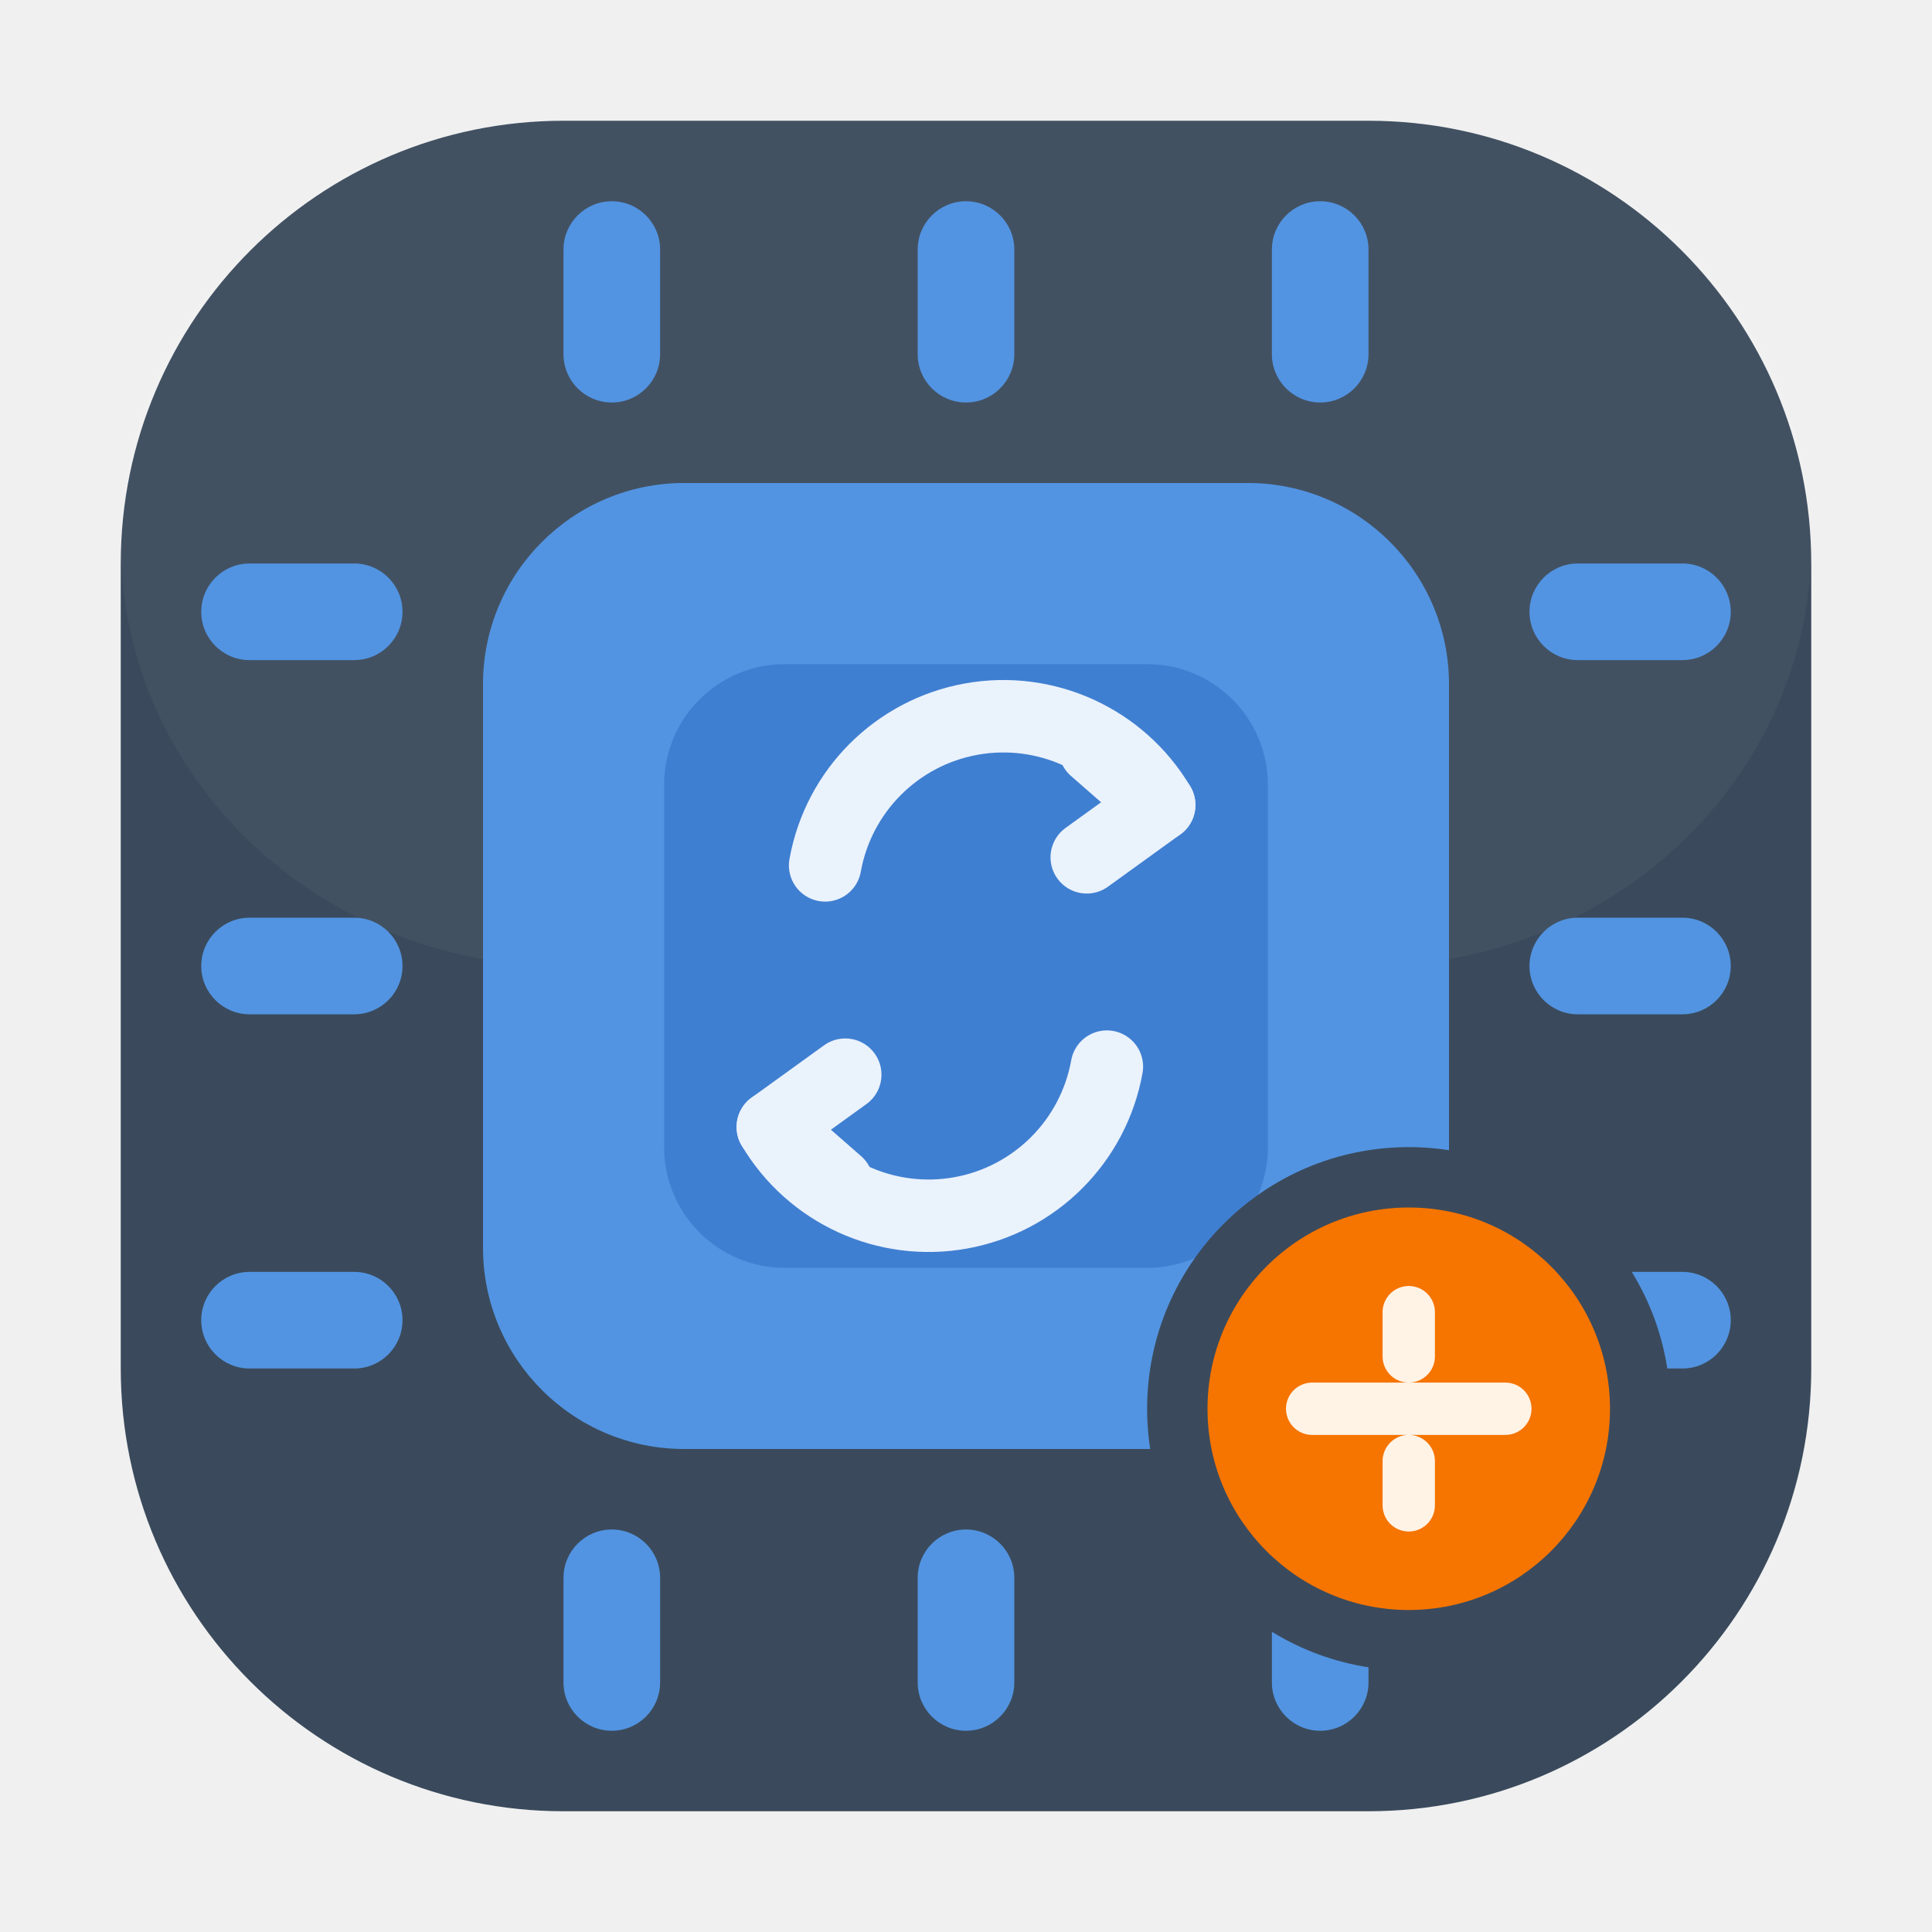
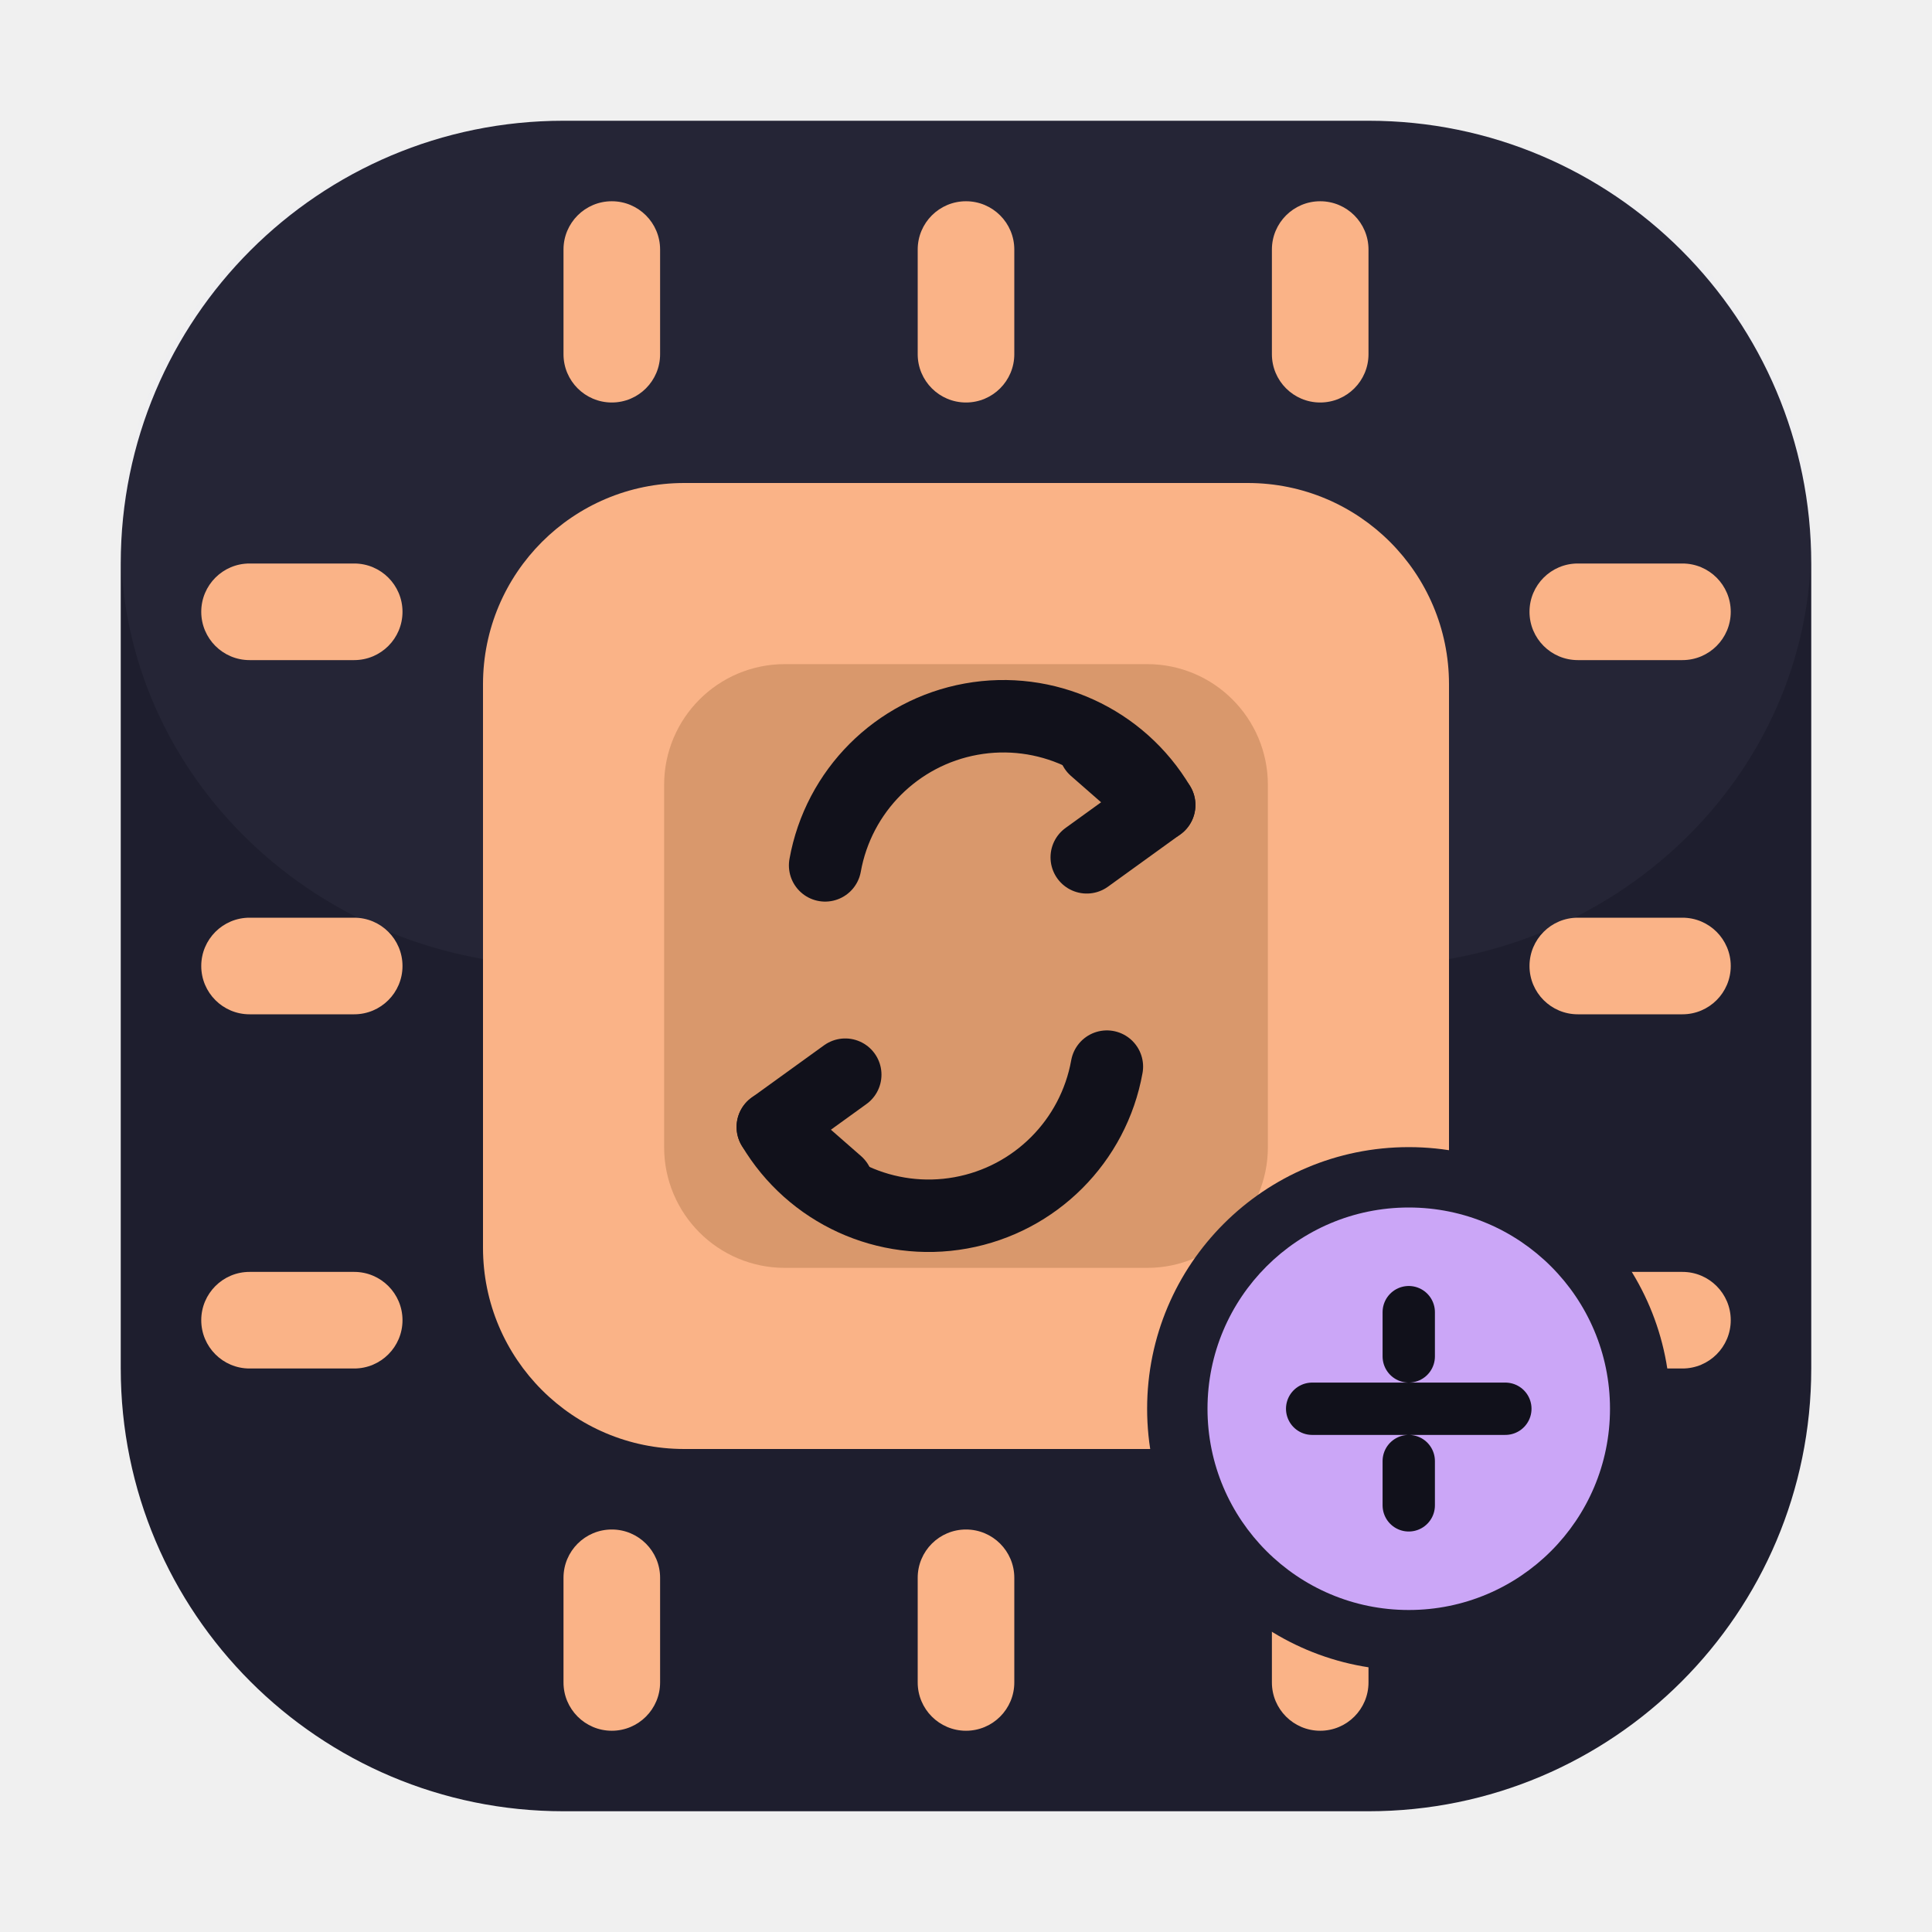
<svg xmlns="http://www.w3.org/2000/svg" viewBox="0 0 48 48" width="48" height="48">
-   <rect x="3" y="3" width="42" height="42" rx="11" fill="#3a4a5c" />
-   <rect x="3" y="3" width="42" height="21" rx="11" fill="#ffffff" opacity="0.04" />
-   <rect x="12" y="12" width="24" height="24" rx="5" fill="#5294e2" />
-   <rect x="16.5" y="16.5" width="15" height="15" rx="3" fill="#3f7fd1" />
-   <rect x="14" y="5" width="2.4" height="5" rx="1.2" fill="#5294e2" />
-   <rect x="22.8" y="5" width="2.4" height="5" rx="1.2" fill="#5294e2" />
-   <rect x="31.6" y="5" width="2.4" height="5" rx="1.2" fill="#5294e2" />
-   <rect x="14" y="38" width="2.4" height="5" rx="1.2" fill="#5294e2" />
-   <rect x="22.8" y="38" width="2.4" height="5" rx="1.2" fill="#5294e2" />
-   <rect x="31.6" y="38" width="2.4" height="5" rx="1.2" fill="#5294e2" />
-   <rect x="5" y="14" width="5" height="2.4" rx="1.2" fill="#5294e2" />
-   <rect x="5" y="22.8" width="5" height="2.4" rx="1.2" fill="#5294e2" />
-   <rect x="5" y="31.6" width="5" height="2.4" rx="1.2" fill="#5294e2" />
-   <rect x="38" y="14" width="5" height="2.4" rx="1.2" fill="#5294e2" />
-   <rect x="38" y="22.8" width="5" height="2.4" rx="1.2" fill="#5294e2" />
-   <rect x="38" y="31.6" width="5" height="2.4" rx="1.2" fill="#5294e2" />
-   <path d="M 20.5 21.5            A 4.5 4.5 0 0 1 28.8 20" fill="none" stroke="#eaf2fc" stroke-width="1.8" stroke-linecap="round" />
-   <path d="M 27.2 18.6 L 28.8 20 L 27 21.3" fill="none" stroke="#eaf2fc" stroke-width="1.8" stroke-linecap="round" stroke-linejoin="round" />
-   <path d="M 27.5 26.5            A 4.5 4.5 0 0 1 19.2 28" fill="none" stroke="#eaf2fc" stroke-width="1.8" stroke-linecap="round" />
-   <path d="M 20.8 29.4 L 19.2 28 L 21 26.7" fill="none" stroke="#eaf2fc" stroke-width="1.8" stroke-linecap="round" stroke-linejoin="round" />
-   <circle cx="35" cy="35" r="6.5" fill="#3a4a5c" />
-   <circle cx="35" cy="35" r="5" fill="#f67400" />
-   <path d="M 32.6 35 L 37.4 35 M 35 32.6 L 35 33.7 M 35 36.3 L 35 37.4" stroke="#fff3e6" stroke-width="1.3" stroke-linecap="round" />
+   <rect x="3" y="3" width="42" height="42" rx="11" fill="#1e1e2e" />
+   <rect x="3" y="3" width="42" height="21" rx="11" fill="#cdd6f4" opacity="0.04" />
+   <rect x="12" y="12" width="24" height="24" rx="5" fill="#fab387" />
+   <rect x="16.5" y="16.5" width="15" height="15" rx="3" fill="#d9986c" />
+   <rect x="14" y="5" width="2.4" height="5" rx="1.2" fill="#fab387" />
+   <rect x="22.8" y="5" width="2.4" height="5" rx="1.2" fill="#fab387" />
+   <rect x="31.6" y="5" width="2.4" height="5" rx="1.2" fill="#fab387" />
+   <rect x="14" y="38" width="2.4" height="5" rx="1.2" fill="#fab387" />
+   <rect x="22.8" y="38" width="2.4" height="5" rx="1.2" fill="#fab387" />
+   <rect x="31.6" y="38" width="2.4" height="5" rx="1.2" fill="#fab387" />
+   <rect x="5" y="14" width="5" height="2.4" rx="1.2" fill="#fab387" />
+   <rect x="5" y="22.8" width="5" height="2.4" rx="1.2" fill="#fab387" />
+   <rect x="5" y="31.6" width="5" height="2.4" rx="1.2" fill="#fab387" />
+   <rect x="38" y="14" width="5" height="2.4" rx="1.2" fill="#fab387" />
+   <rect x="38" y="22.8" width="5" height="2.4" rx="1.2" fill="#fab387" />
+   <rect x="38" y="31.6" width="5" height="2.4" rx="1.2" fill="#fab387" />
+   <path d="M 20.5 21.5            A 4.5 4.5 0 0 1 28.8 20" fill="none" stroke="#11111b" stroke-width="1.8" stroke-linecap="round" />
+   <path d="M 27.2 18.6 L 28.8 20 L 27 21.3" fill="none" stroke="#11111b" stroke-width="1.8" stroke-linecap="round" stroke-linejoin="round" />
+   <path d="M 27.5 26.5            A 4.5 4.5 0 0 1 19.2 28" fill="none" stroke="#11111b" stroke-width="1.8" stroke-linecap="round" />
+   <path d="M 20.8 29.4 L 19.2 28 L 21 26.7" fill="none" stroke="#11111b" stroke-width="1.8" stroke-linecap="round" stroke-linejoin="round" />
+   <circle cx="35" cy="35" r="6.5" fill="#1e1e2e" />
+   <circle cx="35" cy="35" r="5" fill="#cba6f7" />
+   <path d="M 32.6 35 L 37.4 35 M 35 32.6 L 35 33.7 M 35 36.3 L 35 37.4" stroke="#11111b" stroke-width="1.3" stroke-linecap="round" />
</svg>
